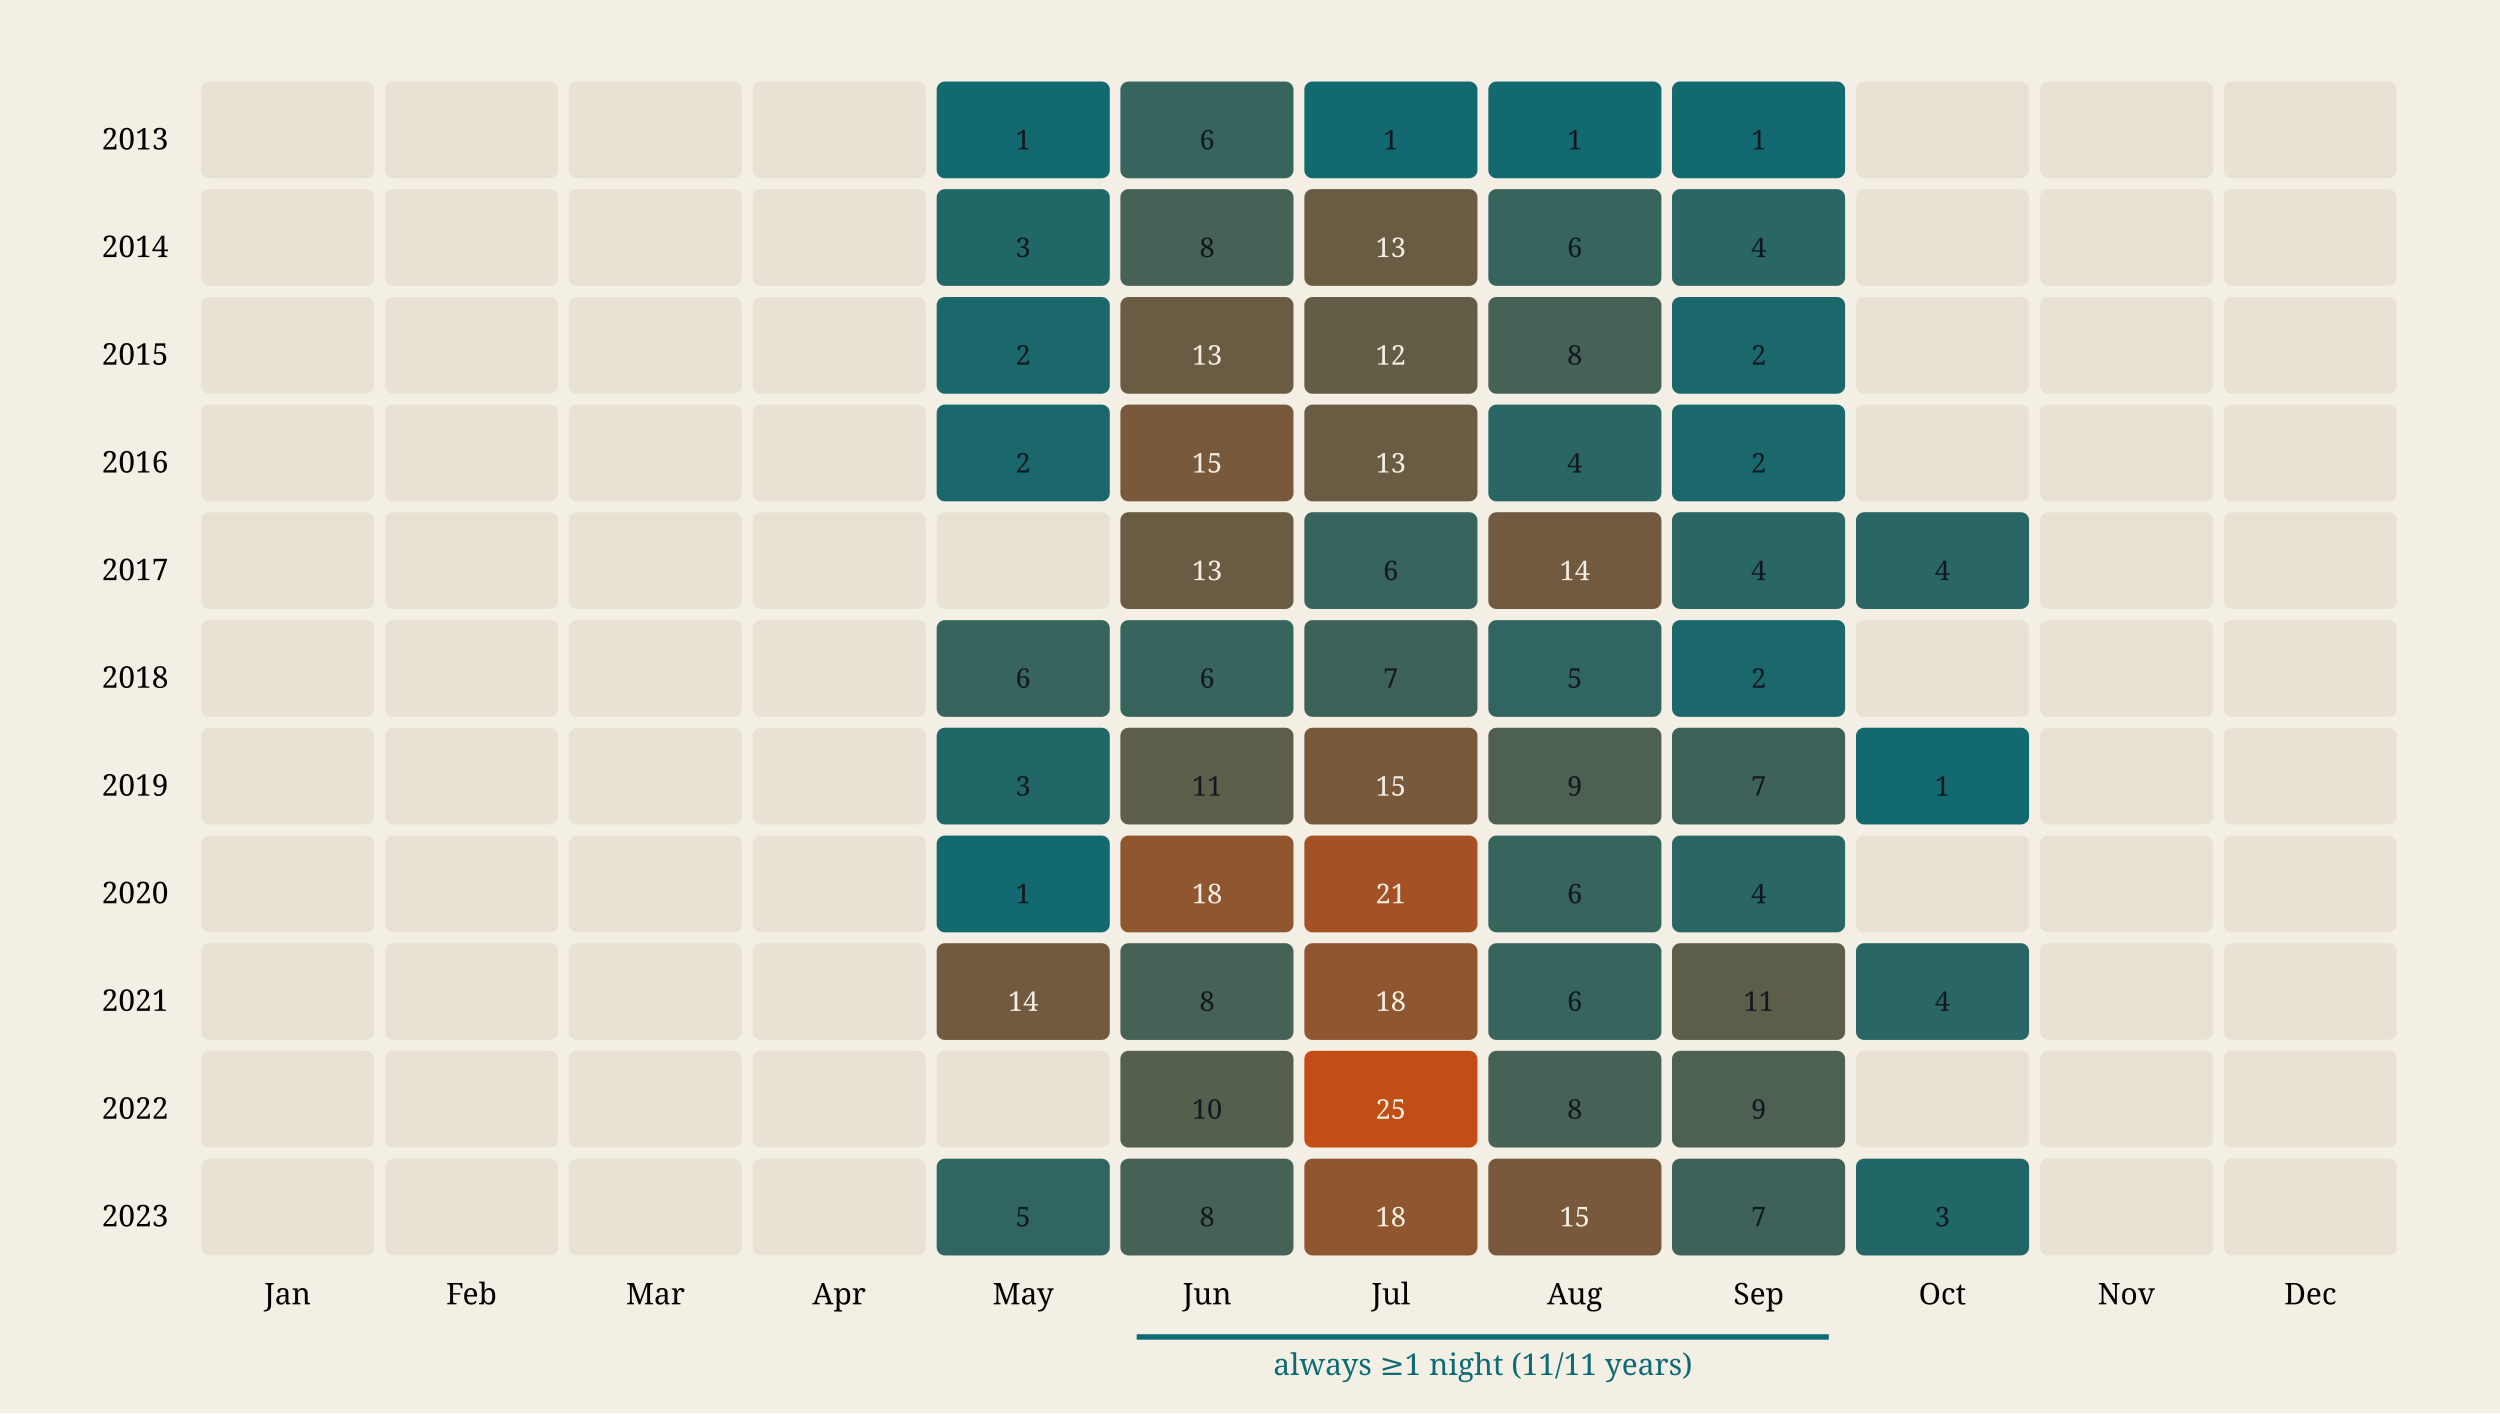
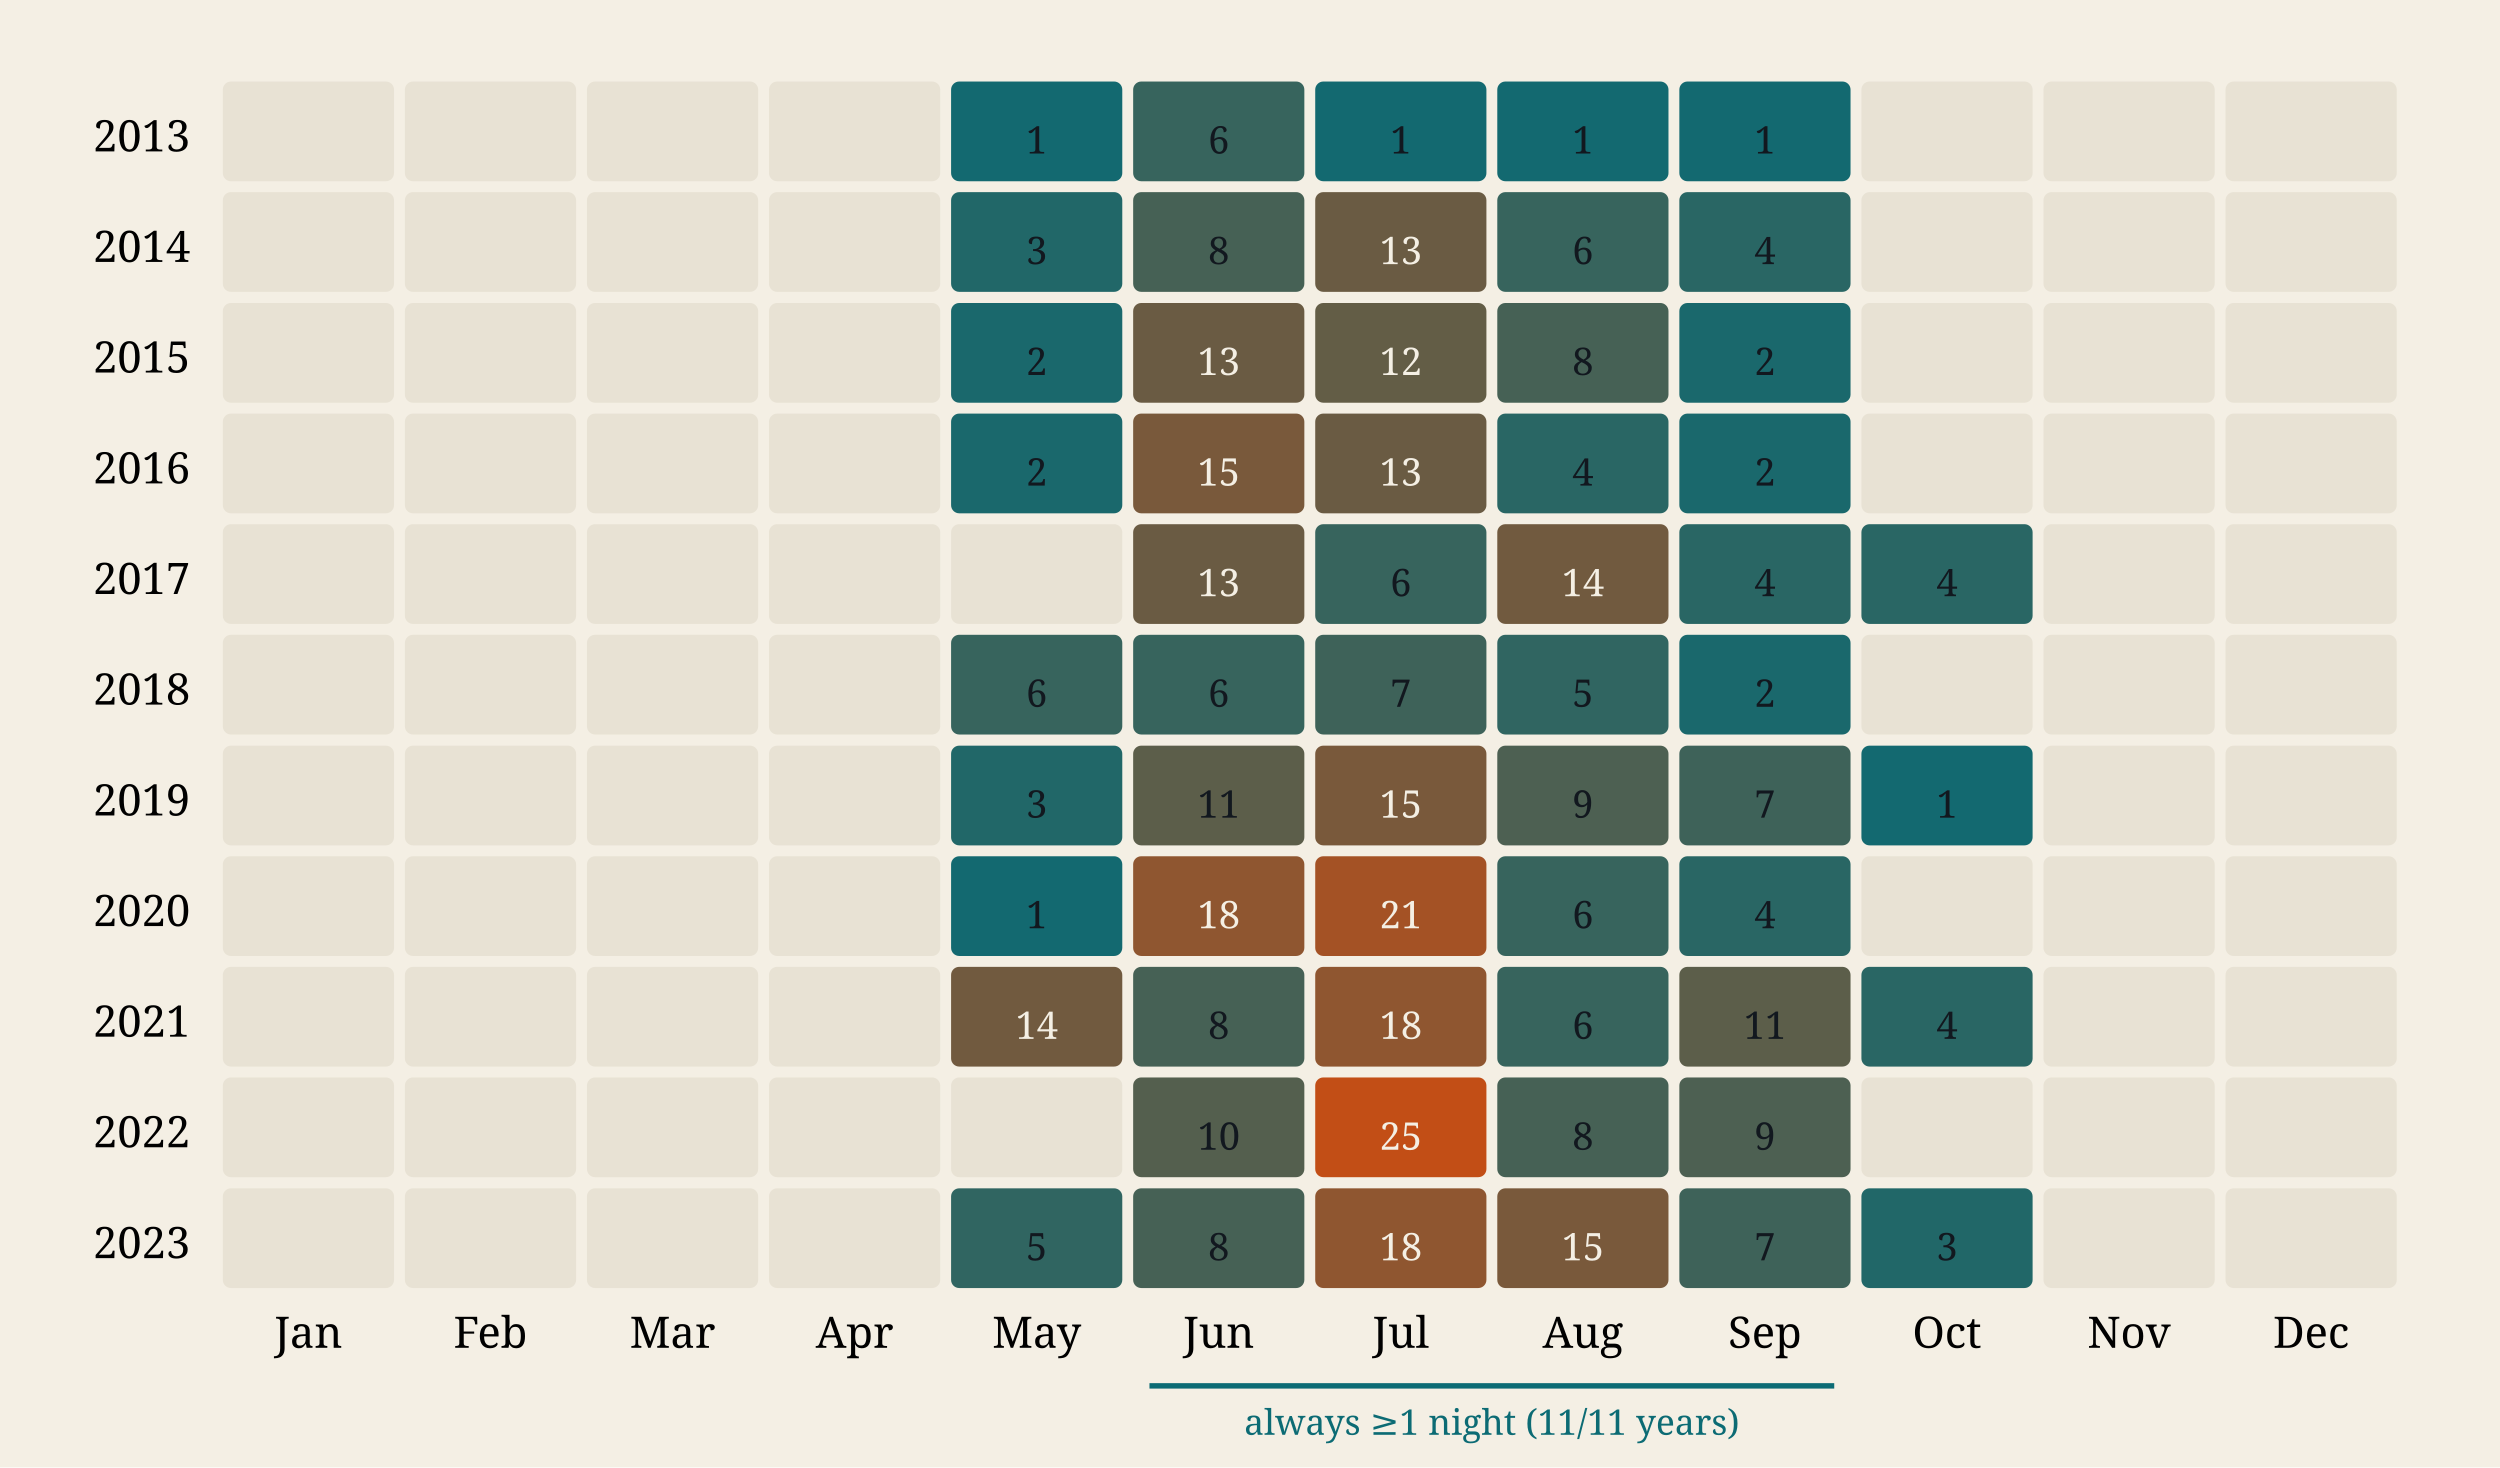
- <svg xmlns="http://www.w3.org/2000/svg" viewBox="0 0 920 520" preserveAspectRatio="xMidYMid meet" font-family="Georgia, serif" role="img">
+ <svg xmlns="http://www.w3.org/2000/svg" viewBox="0 0 920 540" preserveAspectRatio="xMidYMid meet" font-family="Georgia, serif" role="img">
  <rect width="100%" height="100%" fill="#f4efe4" />
-   <text x="62" y="55.0" text-anchor="end" font-size="11">2013</text>
-   <rect x="74.0" y="30.0" width="63.7" height="35.6" rx="3" fill="#e8e2d4" />
-   <rect x="141.7" y="30.0" width="63.7" height="35.6" rx="3" fill="#e8e2d4" />
-   <rect x="209.3" y="30.0" width="63.7" height="35.6" rx="3" fill="#e8e2d4" />
-   <rect x="277.0" y="30.0" width="63.7" height="35.6" rx="3" fill="#e8e2d4" />
-   <rect x="344.7" y="30.0" width="63.7" height="35.6" rx="3" fill="rgb(19,105,112)" />
-   <text x="376.5" y="55.0" text-anchor="middle" font-size="10" fill="#12181f">1</text>
-   <rect x="412.3" y="30.0" width="63.7" height="35.6" rx="3" fill="rgb(55,100,93)" />
-   <text x="444.2" y="55.0" text-anchor="middle" font-size="10" fill="#12181f">6</text>
-   <rect x="480.0" y="30.0" width="63.7" height="35.6" rx="3" fill="rgb(19,105,112)" />
-   <text x="511.8" y="55.0" text-anchor="middle" font-size="10" fill="#12181f">1</text>
-   <rect x="547.7" y="30.0" width="63.7" height="35.6" rx="3" fill="rgb(19,105,112)" />
-   <text x="579.5" y="55.0" text-anchor="middle" font-size="10" fill="#12181f">1</text>
-   <rect x="615.3" y="30.0" width="63.7" height="35.6" rx="3" fill="rgb(19,105,112)" />
-   <text x="647.2" y="55.0" text-anchor="middle" font-size="10" fill="#12181f">1</text>
-   <rect x="683.0" y="30.0" width="63.7" height="35.6" rx="3" fill="#e8e2d4" />
-   <rect x="750.7" y="30.0" width="63.7" height="35.6" rx="3" fill="#e8e2d4" />
-   <rect x="818.3" y="30.0" width="63.7" height="35.6" rx="3" fill="#e8e2d4" />
-   <text x="62" y="94.6" text-anchor="end" font-size="11">2014</text>
-   <rect x="74.0" y="69.6" width="63.7" height="35.6" rx="3" fill="#e8e2d4" />
-   <rect x="141.7" y="69.6" width="63.7" height="35.6" rx="3" fill="#e8e2d4" />
-   <rect x="209.3" y="69.6" width="63.7" height="35.6" rx="3" fill="#e8e2d4" />
-   <rect x="277.0" y="69.6" width="63.7" height="35.6" rx="3" fill="#e8e2d4" />
-   <rect x="344.7" y="69.6" width="63.7" height="35.6" rx="3" fill="rgb(33,103,104)" />
-   <text x="376.5" y="94.6" text-anchor="middle" font-size="10" fill="#12181f">3</text>
-   <rect x="412.3" y="69.6" width="63.7" height="35.6" rx="3" fill="rgb(70,97,85)" />
-   <text x="444.2" y="94.6" text-anchor="middle" font-size="10" fill="#12181f">8</text>
-   <rect x="480.0" y="69.6" width="63.7" height="35.6" rx="3" fill="rgb(106,91,67)" />
-   <text x="511.8" y="94.6" text-anchor="middle" font-size="10" fill="#f4efe4">13</text>
-   <rect x="547.7" y="69.6" width="63.7" height="35.6" rx="3" fill="rgb(55,100,93)" />
-   <text x="579.5" y="94.6" text-anchor="middle" font-size="10" fill="#12181f">6</text>
-   <rect x="615.3" y="69.6" width="63.7" height="35.6" rx="3" fill="rgb(41,102,100)" />
-   <text x="647.2" y="94.6" text-anchor="middle" font-size="10" fill="#12181f">4</text>
-   <rect x="683.0" y="69.6" width="63.7" height="35.6" rx="3" fill="#e8e2d4" />
-   <rect x="750.7" y="69.6" width="63.7" height="35.6" rx="3" fill="#e8e2d4" />
-   <rect x="818.3" y="69.6" width="63.7" height="35.6" rx="3" fill="#e8e2d4" />
-   <text x="62" y="134.2" text-anchor="end" font-size="11">2015</text>
-   <rect x="74.0" y="109.3" width="63.7" height="35.6" rx="3" fill="#e8e2d4" />
-   <rect x="141.7" y="109.3" width="63.7" height="35.6" rx="3" fill="#e8e2d4" />
-   <rect x="209.3" y="109.3" width="63.7" height="35.6" rx="3" fill="#e8e2d4" />
-   <rect x="277.0" y="109.3" width="63.7" height="35.6" rx="3" fill="#e8e2d4" />
-   <rect x="344.7" y="109.3" width="63.7" height="35.6" rx="3" fill="rgb(26,104,108)" />
-   <text x="376.5" y="134.2" text-anchor="middle" font-size="10" fill="#12181f">2</text>
-   <rect x="412.3" y="109.3" width="63.7" height="35.6" rx="3" fill="rgb(106,91,67)" />
-   <text x="444.2" y="134.2" text-anchor="middle" font-size="10" fill="#f4efe4">13</text>
-   <rect x="480.0" y="109.3" width="63.7" height="35.6" rx="3" fill="rgb(99,93,70)" />
-   <text x="511.8" y="134.2" text-anchor="middle" font-size="10" fill="#f4efe4">12</text>
-   <rect x="547.7" y="109.3" width="63.7" height="35.6" rx="3" fill="rgb(70,97,85)" />
-   <text x="579.5" y="134.2" text-anchor="middle" font-size="10" fill="#12181f">8</text>
-   <rect x="615.3" y="109.3" width="63.7" height="35.6" rx="3" fill="rgb(26,104,108)" />
-   <text x="647.2" y="134.2" text-anchor="middle" font-size="10" fill="#12181f">2</text>
-   <rect x="683.0" y="109.3" width="63.7" height="35.6" rx="3" fill="#e8e2d4" />
-   <rect x="750.7" y="109.3" width="63.7" height="35.6" rx="3" fill="#e8e2d4" />
-   <rect x="818.3" y="109.3" width="63.7" height="35.6" rx="3" fill="#e8e2d4" />
-   <text x="62" y="173.9" text-anchor="end" font-size="11">2016</text>
-   <rect x="74.0" y="148.9" width="63.7" height="35.6" rx="3" fill="#e8e2d4" />
-   <rect x="141.7" y="148.9" width="63.7" height="35.6" rx="3" fill="#e8e2d4" />
-   <rect x="209.3" y="148.9" width="63.7" height="35.6" rx="3" fill="#e8e2d4" />
-   <rect x="277.0" y="148.9" width="63.7" height="35.6" rx="3" fill="#e8e2d4" />
-   <rect x="344.7" y="148.9" width="63.7" height="35.6" rx="3" fill="rgb(26,104,108)" />
-   <text x="376.5" y="173.9" text-anchor="middle" font-size="10" fill="#12181f">2</text>
-   <rect x="412.3" y="148.9" width="63.7" height="35.6" rx="3" fill="rgb(121,89,59)" />
-   <text x="444.2" y="173.9" text-anchor="middle" font-size="10" fill="#f4efe4">15</text>
-   <rect x="480.0" y="148.9" width="63.7" height="35.6" rx="3" fill="rgb(106,91,67)" />
-   <text x="511.8" y="173.9" text-anchor="middle" font-size="10" fill="#f4efe4">13</text>
-   <rect x="547.7" y="148.9" width="63.7" height="35.6" rx="3" fill="rgb(41,102,100)" />
-   <text x="579.5" y="173.9" text-anchor="middle" font-size="10" fill="#12181f">4</text>
-   <rect x="615.3" y="148.9" width="63.7" height="35.6" rx="3" fill="rgb(26,104,108)" />
-   <text x="647.2" y="173.9" text-anchor="middle" font-size="10" fill="#12181f">2</text>
-   <rect x="683.0" y="148.9" width="63.7" height="35.6" rx="3" fill="#e8e2d4" />
-   <rect x="750.7" y="148.9" width="63.7" height="35.6" rx="3" fill="#e8e2d4" />
-   <rect x="818.3" y="148.9" width="63.7" height="35.6" rx="3" fill="#e8e2d4" />
-   <text x="62" y="213.5" text-anchor="end" font-size="11">2017</text>
-   <rect x="74.0" y="188.5" width="63.7" height="35.6" rx="3" fill="#e8e2d4" />
-   <rect x="141.7" y="188.5" width="63.7" height="35.6" rx="3" fill="#e8e2d4" />
-   <rect x="209.3" y="188.5" width="63.7" height="35.6" rx="3" fill="#e8e2d4" />
-   <rect x="277.0" y="188.5" width="63.7" height="35.6" rx="3" fill="#e8e2d4" />
-   <rect x="344.7" y="188.5" width="63.7" height="35.6" rx="3" fill="#e8e2d4" />
-   <rect x="412.3" y="188.5" width="63.7" height="35.6" rx="3" fill="rgb(106,91,67)" />
-   <text x="444.2" y="213.5" text-anchor="middle" font-size="10" fill="#f4efe4">13</text>
-   <rect x="480.0" y="188.5" width="63.7" height="35.6" rx="3" fill="rgb(55,100,93)" />
-   <text x="511.8" y="213.5" text-anchor="middle" font-size="10" fill="#12181f">6</text>
-   <rect x="547.7" y="188.5" width="63.7" height="35.6" rx="3" fill="rgb(113,90,63)" />
-   <text x="579.5" y="213.5" text-anchor="middle" font-size="10" fill="#f4efe4">14</text>
-   <rect x="615.3" y="188.5" width="63.7" height="35.6" rx="3" fill="rgb(41,102,100)" />
-   <text x="647.2" y="213.5" text-anchor="middle" font-size="10" fill="#12181f">4</text>
-   <rect x="683.0" y="188.5" width="63.7" height="35.6" rx="3" fill="rgb(41,102,100)" />
-   <text x="714.8" y="213.5" text-anchor="middle" font-size="10" fill="#12181f">4</text>
-   <rect x="750.7" y="188.5" width="63.7" height="35.6" rx="3" fill="#e8e2d4" />
-   <rect x="818.3" y="188.5" width="63.7" height="35.6" rx="3" fill="#e8e2d4" />
-   <text x="62" y="253.1" text-anchor="end" font-size="11">2018</text>
-   <rect x="74.0" y="228.2" width="63.7" height="35.6" rx="3" fill="#e8e2d4" />
-   <rect x="141.7" y="228.2" width="63.7" height="35.6" rx="3" fill="#e8e2d4" />
-   <rect x="209.3" y="228.2" width="63.7" height="35.6" rx="3" fill="#e8e2d4" />
-   <rect x="277.0" y="228.2" width="63.7" height="35.6" rx="3" fill="#e8e2d4" />
-   <rect x="344.7" y="228.2" width="63.7" height="35.6" rx="3" fill="rgb(55,100,93)" />
-   <text x="376.5" y="253.1" text-anchor="middle" font-size="10" fill="#12181f">6</text>
-   <rect x="412.3" y="228.2" width="63.7" height="35.6" rx="3" fill="rgb(55,100,93)" />
-   <text x="444.2" y="253.1" text-anchor="middle" font-size="10" fill="#12181f">6</text>
-   <rect x="480.0" y="228.2" width="63.7" height="35.6" rx="3" fill="rgb(62,98,89)" />
-   <text x="511.8" y="253.1" text-anchor="middle" font-size="10" fill="#12181f">7</text>
-   <rect x="547.7" y="228.2" width="63.7" height="35.6" rx="3" fill="rgb(48,101,97)" />
-   <text x="579.5" y="253.1" text-anchor="middle" font-size="10" fill="#12181f">5</text>
-   <rect x="615.3" y="228.2" width="63.7" height="35.6" rx="3" fill="rgb(26,104,108)" />
-   <text x="647.2" y="253.1" text-anchor="middle" font-size="10" fill="#12181f">2</text>
-   <rect x="683.0" y="228.2" width="63.7" height="35.6" rx="3" fill="#e8e2d4" />
-   <rect x="750.7" y="228.2" width="63.7" height="35.6" rx="3" fill="#e8e2d4" />
-   <rect x="818.3" y="228.2" width="63.7" height="35.6" rx="3" fill="#e8e2d4" />
-   <text x="62" y="292.8" text-anchor="end" font-size="11">2019</text>
-   <rect x="74.0" y="267.8" width="63.7" height="35.6" rx="3" fill="#e8e2d4" />
-   <rect x="141.7" y="267.8" width="63.7" height="35.6" rx="3" fill="#e8e2d4" />
-   <rect x="209.3" y="267.8" width="63.7" height="35.6" rx="3" fill="#e8e2d4" />
-   <rect x="277.0" y="267.8" width="63.7" height="35.6" rx="3" fill="#e8e2d4" />
-   <rect x="344.7" y="267.8" width="63.7" height="35.6" rx="3" fill="rgb(33,103,104)" />
-   <text x="376.5" y="292.8" text-anchor="middle" font-size="10" fill="#12181f">3</text>
-   <rect x="412.3" y="267.8" width="63.7" height="35.6" rx="3" fill="rgb(92,94,74)" />
-   <text x="444.2" y="292.8" text-anchor="middle" font-size="10" fill="#12181f">11</text>
-   <rect x="480.0" y="267.8" width="63.7" height="35.6" rx="3" fill="rgb(121,89,59)" />
-   <text x="511.8" y="292.8" text-anchor="middle" font-size="10" fill="#f4efe4">15</text>
-   <rect x="547.7" y="267.8" width="63.7" height="35.6" rx="3" fill="rgb(77,96,82)" />
-   <text x="579.5" y="292.8" text-anchor="middle" font-size="10" fill="#12181f">9</text>
-   <rect x="615.3" y="267.8" width="63.7" height="35.6" rx="3" fill="rgb(62,98,89)" />
-   <text x="647.2" y="292.8" text-anchor="middle" font-size="10" fill="#12181f">7</text>
-   <rect x="683.0" y="267.8" width="63.7" height="35.6" rx="3" fill="rgb(19,105,112)" />
-   <text x="714.8" y="292.8" text-anchor="middle" font-size="10" fill="#12181f">1</text>
-   <rect x="750.7" y="267.8" width="63.7" height="35.6" rx="3" fill="#e8e2d4" />
-   <rect x="818.3" y="267.8" width="63.7" height="35.6" rx="3" fill="#e8e2d4" />
-   <text x="62" y="332.4" text-anchor="end" font-size="11">2020</text>
-   <rect x="74.0" y="307.5" width="63.7" height="35.6" rx="3" fill="#e8e2d4" />
-   <rect x="141.7" y="307.5" width="63.7" height="35.6" rx="3" fill="#e8e2d4" />
-   <rect x="209.3" y="307.5" width="63.7" height="35.6" rx="3" fill="#e8e2d4" />
-   <rect x="277.0" y="307.5" width="63.7" height="35.6" rx="3" fill="#e8e2d4" />
-   <rect x="344.7" y="307.5" width="63.7" height="35.6" rx="3" fill="rgb(19,105,112)" />
-   <text x="376.5" y="332.4" text-anchor="middle" font-size="10" fill="#12181f">1</text>
-   <rect x="412.3" y="307.5" width="63.7" height="35.6" rx="3" fill="rgb(143,86,48)" />
-   <text x="444.2" y="332.4" text-anchor="middle" font-size="10" fill="#f4efe4">18</text>
-   <rect x="480.0" y="307.5" width="63.7" height="35.6" rx="3" fill="rgb(164,82,37)" />
-   <text x="511.8" y="332.4" text-anchor="middle" font-size="10" fill="#f4efe4">21</text>
-   <rect x="547.7" y="307.5" width="63.7" height="35.6" rx="3" fill="rgb(55,100,93)" />
-   <text x="579.5" y="332.4" text-anchor="middle" font-size="10" fill="#12181f">6</text>
-   <rect x="615.3" y="307.5" width="63.7" height="35.6" rx="3" fill="rgb(41,102,100)" />
-   <text x="647.2" y="332.4" text-anchor="middle" font-size="10" fill="#12181f">4</text>
-   <rect x="683.0" y="307.5" width="63.7" height="35.6" rx="3" fill="#e8e2d4" />
-   <rect x="750.7" y="307.5" width="63.7" height="35.6" rx="3" fill="#e8e2d4" />
-   <rect x="818.3" y="307.5" width="63.7" height="35.6" rx="3" fill="#e8e2d4" />
-   <text x="62" y="372.0" text-anchor="end" font-size="11">2021</text>
-   <rect x="74.0" y="347.1" width="63.7" height="35.6" rx="3" fill="#e8e2d4" />
-   <rect x="141.7" y="347.1" width="63.7" height="35.6" rx="3" fill="#e8e2d4" />
-   <rect x="209.3" y="347.1" width="63.7" height="35.6" rx="3" fill="#e8e2d4" />
-   <rect x="277.0" y="347.1" width="63.7" height="35.6" rx="3" fill="#e8e2d4" />
-   <rect x="344.7" y="347.1" width="63.7" height="35.6" rx="3" fill="rgb(113,90,63)" />
-   <text x="376.5" y="372.0" text-anchor="middle" font-size="10" fill="#f4efe4">14</text>
-   <rect x="412.3" y="347.1" width="63.7" height="35.6" rx="3" fill="rgb(70,97,85)" />
-   <text x="444.2" y="372.0" text-anchor="middle" font-size="10" fill="#12181f">8</text>
-   <rect x="480.0" y="347.1" width="63.7" height="35.6" rx="3" fill="rgb(143,86,48)" />
-   <text x="511.8" y="372.0" text-anchor="middle" font-size="10" fill="#f4efe4">18</text>
-   <rect x="547.7" y="347.1" width="63.7" height="35.6" rx="3" fill="rgb(55,100,93)" />
-   <text x="579.5" y="372.0" text-anchor="middle" font-size="10" fill="#12181f">6</text>
-   <rect x="615.3" y="347.1" width="63.7" height="35.6" rx="3" fill="rgb(92,94,74)" />
-   <text x="647.2" y="372.0" text-anchor="middle" font-size="10" fill="#12181f">11</text>
-   <rect x="683.0" y="347.1" width="63.7" height="35.6" rx="3" fill="rgb(41,102,100)" />
-   <text x="714.8" y="372.0" text-anchor="middle" font-size="10" fill="#12181f">4</text>
-   <rect x="750.7" y="347.1" width="63.7" height="35.6" rx="3" fill="#e8e2d4" />
-   <rect x="818.3" y="347.1" width="63.7" height="35.6" rx="3" fill="#e8e2d4" />
-   <text x="62" y="411.7" text-anchor="end" font-size="11">2022</text>
-   <rect x="74.0" y="386.7" width="63.7" height="35.6" rx="3" fill="#e8e2d4" />
-   <rect x="141.7" y="386.7" width="63.7" height="35.6" rx="3" fill="#e8e2d4" />
-   <rect x="209.3" y="386.7" width="63.7" height="35.6" rx="3" fill="#e8e2d4" />
-   <rect x="277.0" y="386.7" width="63.7" height="35.6" rx="3" fill="#e8e2d4" />
-   <rect x="344.7" y="386.7" width="63.7" height="35.6" rx="3" fill="#e8e2d4" />
-   <rect x="412.3" y="386.7" width="63.7" height="35.6" rx="3" fill="rgb(84,95,78)" />
-   <text x="444.2" y="411.7" text-anchor="middle" font-size="10" fill="#12181f">10</text>
-   <rect x="480.0" y="386.7" width="63.7" height="35.6" rx="3" fill="rgb(194,78,22)" />
-   <text x="511.8" y="411.7" text-anchor="middle" font-size="10" fill="#f4efe4">25</text>
-   <rect x="547.7" y="386.7" width="63.7" height="35.6" rx="3" fill="rgb(70,97,85)" />
-   <text x="579.5" y="411.7" text-anchor="middle" font-size="10" fill="#12181f">8</text>
-   <rect x="615.3" y="386.7" width="63.7" height="35.6" rx="3" fill="rgb(77,96,82)" />
-   <text x="647.2" y="411.7" text-anchor="middle" font-size="10" fill="#12181f">9</text>
-   <rect x="683.0" y="386.7" width="63.7" height="35.6" rx="3" fill="#e8e2d4" />
-   <rect x="750.7" y="386.7" width="63.7" height="35.6" rx="3" fill="#e8e2d4" />
-   <rect x="818.3" y="386.7" width="63.7" height="35.6" rx="3" fill="#e8e2d4" />
-   <text x="62" y="451.3" text-anchor="end" font-size="11">2023</text>
-   <rect x="74.0" y="426.4" width="63.7" height="35.6" rx="3" fill="#e8e2d4" />
-   <rect x="141.7" y="426.4" width="63.7" height="35.6" rx="3" fill="#e8e2d4" />
-   <rect x="209.3" y="426.4" width="63.7" height="35.6" rx="3" fill="#e8e2d4" />
-   <rect x="277.0" y="426.4" width="63.7" height="35.6" rx="3" fill="#e8e2d4" />
-   <rect x="344.7" y="426.4" width="63.7" height="35.6" rx="3" fill="rgb(48,101,97)" />
-   <text x="376.5" y="451.3" text-anchor="middle" font-size="10" fill="#12181f">5</text>
-   <rect x="412.3" y="426.4" width="63.7" height="35.6" rx="3" fill="rgb(70,97,85)" />
-   <text x="444.2" y="451.3" text-anchor="middle" font-size="10" fill="#12181f">8</text>
-   <rect x="480.0" y="426.4" width="63.7" height="35.6" rx="3" fill="rgb(143,86,48)" />
-   <text x="511.8" y="451.3" text-anchor="middle" font-size="10" fill="#f4efe4">18</text>
-   <rect x="547.7" y="426.4" width="63.7" height="35.6" rx="3" fill="rgb(121,89,59)" />
-   <text x="579.5" y="451.3" text-anchor="middle" font-size="10" fill="#f4efe4">15</text>
-   <rect x="615.3" y="426.4" width="63.7" height="35.6" rx="3" fill="rgb(62,98,89)" />
-   <text x="647.2" y="451.3" text-anchor="middle" font-size="10" fill="#12181f">7</text>
-   <rect x="683.0" y="426.4" width="63.7" height="35.6" rx="3" fill="rgb(33,103,104)" />
-   <text x="714.8" y="451.3" text-anchor="middle" font-size="10" fill="#12181f">3</text>
-   <rect x="750.7" y="426.4" width="63.7" height="35.6" rx="3" fill="#e8e2d4" />
-   <rect x="818.3" y="426.4" width="63.7" height="35.6" rx="3" fill="#e8e2d4" />
-   <text x="105.8" y="480" text-anchor="middle" font-size="11">Jan</text>
-   <text x="173.5" y="480" text-anchor="middle" font-size="11">Feb</text>
-   <text x="241.2" y="480" text-anchor="middle" font-size="11">Mar</text>
-   <text x="308.8" y="480" text-anchor="middle" font-size="11">Apr</text>
-   <text x="376.5" y="480" text-anchor="middle" font-size="11">May</text>
-   <text x="444.2" y="480" text-anchor="middle" font-size="11">Jun</text>
-   <text x="511.8" y="480" text-anchor="middle" font-size="11">Jul</text>
-   <text x="579.5" y="480" text-anchor="middle" font-size="11">Aug</text>
-   <text x="647.2" y="480" text-anchor="middle" font-size="11">Sep</text>
-   <text x="714.8" y="480" text-anchor="middle" font-size="11">Oct</text>
-   <text x="782.5" y="480" text-anchor="middle" font-size="11">Nov</text>
-   <text x="850.2" y="480" text-anchor="middle" font-size="11">Dec</text>
-   <line x1="418.3" y1="492" x2="673.0" y2="492" stroke="#0c6b74" stroke-width="2" />
-   <text x="545.7" y="506" text-anchor="middle" font-size="11" fill="#0c6b74">always ≥1 night (11/11 years)</text>
+   <text x="70" y="55.7" text-anchor="end" font-size="16">2013</text>
+   <rect x="82.0" y="30.0" width="63.0" height="36.7" rx="3" fill="#e8e2d4" />
+   <rect x="149.0" y="30.0" width="63.0" height="36.7" rx="3" fill="#e8e2d4" />
+   <rect x="216.0" y="30.0" width="63.0" height="36.7" rx="3" fill="#e8e2d4" />
+   <rect x="283.0" y="30.0" width="63.0" height="36.7" rx="3" fill="#e8e2d4" />
+   <rect x="350.0" y="30.0" width="63.0" height="36.7" rx="3" fill="rgb(19,105,112)" />
+   <text x="381.5" y="56.5" text-anchor="middle" font-size="14" fill="#12181f">1</text>
+   <rect x="417.0" y="30.0" width="63.0" height="36.7" rx="3" fill="rgb(55,100,93)" />
+   <text x="448.5" y="56.5" text-anchor="middle" font-size="14" fill="#12181f">6</text>
+   <rect x="484.0" y="30.0" width="63.0" height="36.7" rx="3" fill="rgb(19,105,112)" />
+   <text x="515.5" y="56.5" text-anchor="middle" font-size="14" fill="#12181f">1</text>
+   <rect x="551.0" y="30.0" width="63.0" height="36.7" rx="3" fill="rgb(19,105,112)" />
+   <text x="582.5" y="56.5" text-anchor="middle" font-size="14" fill="#12181f">1</text>
+   <rect x="618.0" y="30.0" width="63.0" height="36.7" rx="3" fill="rgb(19,105,112)" />
+   <text x="649.5" y="56.5" text-anchor="middle" font-size="14" fill="#12181f">1</text>
+   <rect x="685.0" y="30.0" width="63.0" height="36.7" rx="3" fill="#e8e2d4" />
+   <rect x="752.0" y="30.0" width="63.0" height="36.7" rx="3" fill="#e8e2d4" />
+   <rect x="819.0" y="30.0" width="63.0" height="36.7" rx="3" fill="#e8e2d4" />
+   <text x="70" y="96.4" text-anchor="end" font-size="16">2014</text>
+   <rect x="82.0" y="70.7" width="63.0" height="36.7" rx="3" fill="#e8e2d4" />
+   <rect x="149.0" y="70.7" width="63.0" height="36.7" rx="3" fill="#e8e2d4" />
+   <rect x="216.0" y="70.7" width="63.0" height="36.7" rx="3" fill="#e8e2d4" />
+   <rect x="283.0" y="70.7" width="63.0" height="36.7" rx="3" fill="#e8e2d4" />
+   <rect x="350.0" y="70.7" width="63.0" height="36.7" rx="3" fill="rgb(33,103,104)" />
+   <text x="381.5" y="97.2" text-anchor="middle" font-size="14" fill="#12181f">3</text>
+   <rect x="417.0" y="70.7" width="63.0" height="36.7" rx="3" fill="rgb(70,97,85)" />
+   <text x="448.5" y="97.2" text-anchor="middle" font-size="14" fill="#12181f">8</text>
+   <rect x="484.0" y="70.7" width="63.0" height="36.7" rx="3" fill="rgb(106,91,67)" />
+   <text x="515.5" y="97.2" text-anchor="middle" font-size="14" fill="#f4efe4">13</text>
+   <rect x="551.0" y="70.7" width="63.0" height="36.7" rx="3" fill="rgb(55,100,93)" />
+   <text x="582.5" y="97.2" text-anchor="middle" font-size="14" fill="#12181f">6</text>
+   <rect x="618.0" y="70.7" width="63.0" height="36.7" rx="3" fill="rgb(41,102,100)" />
+   <text x="649.5" y="97.2" text-anchor="middle" font-size="14" fill="#12181f">4</text>
+   <rect x="685.0" y="70.7" width="63.0" height="36.7" rx="3" fill="#e8e2d4" />
+   <rect x="752.0" y="70.7" width="63.0" height="36.7" rx="3" fill="#e8e2d4" />
+   <rect x="819.0" y="70.7" width="63.0" height="36.7" rx="3" fill="#e8e2d4" />
+   <text x="70" y="137.1" text-anchor="end" font-size="16">2015</text>
+   <rect x="82.0" y="111.5" width="63.0" height="36.7" rx="3" fill="#e8e2d4" />
+   <rect x="149.0" y="111.5" width="63.0" height="36.7" rx="3" fill="#e8e2d4" />
+   <rect x="216.0" y="111.5" width="63.0" height="36.7" rx="3" fill="#e8e2d4" />
+   <rect x="283.0" y="111.5" width="63.0" height="36.7" rx="3" fill="#e8e2d4" />
+   <rect x="350.0" y="111.5" width="63.0" height="36.7" rx="3" fill="rgb(26,104,108)" />
+   <text x="381.5" y="138.0" text-anchor="middle" font-size="14" fill="#12181f">2</text>
+   <rect x="417.0" y="111.5" width="63.0" height="36.7" rx="3" fill="rgb(106,91,67)" />
+   <text x="448.5" y="138.0" text-anchor="middle" font-size="14" fill="#f4efe4">13</text>
+   <rect x="484.0" y="111.5" width="63.0" height="36.7" rx="3" fill="rgb(99,93,70)" />
+   <text x="515.5" y="138.0" text-anchor="middle" font-size="14" fill="#f4efe4">12</text>
+   <rect x="551.0" y="111.5" width="63.0" height="36.7" rx="3" fill="rgb(70,97,85)" />
+   <text x="582.5" y="138.0" text-anchor="middle" font-size="14" fill="#12181f">8</text>
+   <rect x="618.0" y="111.5" width="63.0" height="36.7" rx="3" fill="rgb(26,104,108)" />
+   <text x="649.5" y="138.0" text-anchor="middle" font-size="14" fill="#12181f">2</text>
+   <rect x="685.0" y="111.5" width="63.0" height="36.7" rx="3" fill="#e8e2d4" />
+   <rect x="752.0" y="111.5" width="63.0" height="36.7" rx="3" fill="#e8e2d4" />
+   <rect x="819.0" y="111.5" width="63.0" height="36.7" rx="3" fill="#e8e2d4" />
+   <text x="70" y="177.9" text-anchor="end" font-size="16">2016</text>
+   <rect x="82.0" y="152.2" width="63.0" height="36.7" rx="3" fill="#e8e2d4" />
+   <rect x="149.0" y="152.2" width="63.0" height="36.7" rx="3" fill="#e8e2d4" />
+   <rect x="216.0" y="152.2" width="63.0" height="36.7" rx="3" fill="#e8e2d4" />
+   <rect x="283.0" y="152.2" width="63.0" height="36.7" rx="3" fill="#e8e2d4" />
+   <rect x="350.0" y="152.2" width="63.0" height="36.7" rx="3" fill="rgb(26,104,108)" />
+   <text x="381.5" y="178.7" text-anchor="middle" font-size="14" fill="#12181f">2</text>
+   <rect x="417.0" y="152.2" width="63.0" height="36.7" rx="3" fill="rgb(121,89,59)" />
+   <text x="448.5" y="178.7" text-anchor="middle" font-size="14" fill="#f4efe4">15</text>
+   <rect x="484.0" y="152.2" width="63.0" height="36.7" rx="3" fill="rgb(106,91,67)" />
+   <text x="515.5" y="178.7" text-anchor="middle" font-size="14" fill="#f4efe4">13</text>
+   <rect x="551.0" y="152.2" width="63.0" height="36.7" rx="3" fill="rgb(41,102,100)" />
+   <text x="582.5" y="178.7" text-anchor="middle" font-size="14" fill="#12181f">4</text>
+   <rect x="618.0" y="152.2" width="63.0" height="36.7" rx="3" fill="rgb(26,104,108)" />
+   <text x="649.5" y="178.7" text-anchor="middle" font-size="14" fill="#12181f">2</text>
+   <rect x="685.0" y="152.2" width="63.0" height="36.7" rx="3" fill="#e8e2d4" />
+   <rect x="752.0" y="152.2" width="63.0" height="36.7" rx="3" fill="#e8e2d4" />
+   <rect x="819.0" y="152.2" width="63.0" height="36.7" rx="3" fill="#e8e2d4" />
+   <text x="70" y="218.6" text-anchor="end" font-size="16">2017</text>
+   <rect x="82.0" y="192.9" width="63.0" height="36.7" rx="3" fill="#e8e2d4" />
+   <rect x="149.0" y="192.9" width="63.0" height="36.7" rx="3" fill="#e8e2d4" />
+   <rect x="216.0" y="192.9" width="63.0" height="36.7" rx="3" fill="#e8e2d4" />
+   <rect x="283.0" y="192.9" width="63.0" height="36.7" rx="3" fill="#e8e2d4" />
+   <rect x="350.0" y="192.9" width="63.0" height="36.7" rx="3" fill="#e8e2d4" />
+   <rect x="417.0" y="192.9" width="63.0" height="36.7" rx="3" fill="rgb(106,91,67)" />
+   <text x="448.5" y="219.4" text-anchor="middle" font-size="14" fill="#f4efe4">13</text>
+   <rect x="484.0" y="192.9" width="63.0" height="36.7" rx="3" fill="rgb(55,100,93)" />
+   <text x="515.5" y="219.4" text-anchor="middle" font-size="14" fill="#12181f">6</text>
+   <rect x="551.0" y="192.9" width="63.0" height="36.7" rx="3" fill="rgb(113,90,63)" />
+   <text x="582.5" y="219.4" text-anchor="middle" font-size="14" fill="#f4efe4">14</text>
+   <rect x="618.0" y="192.9" width="63.0" height="36.7" rx="3" fill="rgb(41,102,100)" />
+   <text x="649.5" y="219.4" text-anchor="middle" font-size="14" fill="#12181f">4</text>
+   <rect x="685.0" y="192.9" width="63.0" height="36.7" rx="3" fill="rgb(41,102,100)" />
+   <text x="716.5" y="219.4" text-anchor="middle" font-size="14" fill="#12181f">4</text>
+   <rect x="752.0" y="192.9" width="63.0" height="36.7" rx="3" fill="#e8e2d4" />
+   <rect x="819.0" y="192.9" width="63.0" height="36.7" rx="3" fill="#e8e2d4" />
+   <text x="70" y="259.3" text-anchor="end" font-size="16">2018</text>
+   <rect x="82.0" y="233.6" width="63.0" height="36.7" rx="3" fill="#e8e2d4" />
+   <rect x="149.0" y="233.6" width="63.0" height="36.7" rx="3" fill="#e8e2d4" />
+   <rect x="216.0" y="233.6" width="63.0" height="36.7" rx="3" fill="#e8e2d4" />
+   <rect x="283.0" y="233.6" width="63.0" height="36.7" rx="3" fill="#e8e2d4" />
+   <rect x="350.0" y="233.6" width="63.0" height="36.7" rx="3" fill="rgb(55,100,93)" />
+   <text x="381.5" y="260.1" text-anchor="middle" font-size="14" fill="#12181f">6</text>
+   <rect x="417.0" y="233.6" width="63.0" height="36.7" rx="3" fill="rgb(55,100,93)" />
+   <text x="448.5" y="260.1" text-anchor="middle" font-size="14" fill="#12181f">6</text>
+   <rect x="484.0" y="233.6" width="63.0" height="36.7" rx="3" fill="rgb(62,98,89)" />
+   <text x="515.5" y="260.1" text-anchor="middle" font-size="14" fill="#12181f">7</text>
+   <rect x="551.0" y="233.6" width="63.0" height="36.7" rx="3" fill="rgb(48,101,97)" />
+   <text x="582.5" y="260.1" text-anchor="middle" font-size="14" fill="#12181f">5</text>
+   <rect x="618.0" y="233.6" width="63.0" height="36.7" rx="3" fill="rgb(26,104,108)" />
+   <text x="649.5" y="260.1" text-anchor="middle" font-size="14" fill="#12181f">2</text>
+   <rect x="685.0" y="233.6" width="63.0" height="36.7" rx="3" fill="#e8e2d4" />
+   <rect x="752.0" y="233.6" width="63.0" height="36.7" rx="3" fill="#e8e2d4" />
+   <rect x="819.0" y="233.6" width="63.0" height="36.7" rx="3" fill="#e8e2d4" />
+   <text x="70" y="300.1" text-anchor="end" font-size="16">2019</text>
+   <rect x="82.0" y="274.4" width="63.0" height="36.7" rx="3" fill="#e8e2d4" />
+   <rect x="149.0" y="274.4" width="63.0" height="36.7" rx="3" fill="#e8e2d4" />
+   <rect x="216.0" y="274.4" width="63.0" height="36.7" rx="3" fill="#e8e2d4" />
+   <rect x="283.0" y="274.4" width="63.0" height="36.7" rx="3" fill="#e8e2d4" />
+   <rect x="350.0" y="274.4" width="63.0" height="36.7" rx="3" fill="rgb(33,103,104)" />
+   <text x="381.5" y="300.9" text-anchor="middle" font-size="14" fill="#12181f">3</text>
+   <rect x="417.0" y="274.4" width="63.0" height="36.7" rx="3" fill="rgb(92,94,74)" />
+   <text x="448.5" y="300.9" text-anchor="middle" font-size="14" fill="#12181f">11</text>
+   <rect x="484.0" y="274.4" width="63.0" height="36.7" rx="3" fill="rgb(121,89,59)" />
+   <text x="515.5" y="300.9" text-anchor="middle" font-size="14" fill="#f4efe4">15</text>
+   <rect x="551.0" y="274.4" width="63.0" height="36.7" rx="3" fill="rgb(77,96,82)" />
+   <text x="582.5" y="300.9" text-anchor="middle" font-size="14" fill="#12181f">9</text>
+   <rect x="618.0" y="274.4" width="63.0" height="36.7" rx="3" fill="rgb(62,98,89)" />
+   <text x="649.5" y="300.9" text-anchor="middle" font-size="14" fill="#12181f">7</text>
+   <rect x="685.0" y="274.4" width="63.0" height="36.7" rx="3" fill="rgb(19,105,112)" />
+   <text x="716.5" y="300.9" text-anchor="middle" font-size="14" fill="#12181f">1</text>
+   <rect x="752.0" y="274.4" width="63.0" height="36.7" rx="3" fill="#e8e2d4" />
+   <rect x="819.0" y="274.4" width="63.0" height="36.7" rx="3" fill="#e8e2d4" />
+   <text x="70" y="340.8" text-anchor="end" font-size="16">2020</text>
+   <rect x="82.0" y="315.1" width="63.0" height="36.7" rx="3" fill="#e8e2d4" />
+   <rect x="149.0" y="315.1" width="63.0" height="36.7" rx="3" fill="#e8e2d4" />
+   <rect x="216.0" y="315.1" width="63.0" height="36.7" rx="3" fill="#e8e2d4" />
+   <rect x="283.0" y="315.1" width="63.0" height="36.7" rx="3" fill="#e8e2d4" />
+   <rect x="350.0" y="315.1" width="63.0" height="36.7" rx="3" fill="rgb(19,105,112)" />
+   <text x="381.5" y="341.6" text-anchor="middle" font-size="14" fill="#12181f">1</text>
+   <rect x="417.0" y="315.1" width="63.0" height="36.7" rx="3" fill="rgb(143,86,48)" />
+   <text x="448.5" y="341.6" text-anchor="middle" font-size="14" fill="#f4efe4">18</text>
+   <rect x="484.0" y="315.1" width="63.0" height="36.7" rx="3" fill="rgb(164,82,37)" />
+   <text x="515.5" y="341.6" text-anchor="middle" font-size="14" fill="#f4efe4">21</text>
+   <rect x="551.0" y="315.1" width="63.0" height="36.7" rx="3" fill="rgb(55,100,93)" />
+   <text x="582.5" y="341.6" text-anchor="middle" font-size="14" fill="#12181f">6</text>
+   <rect x="618.0" y="315.1" width="63.0" height="36.7" rx="3" fill="rgb(41,102,100)" />
+   <text x="649.5" y="341.6" text-anchor="middle" font-size="14" fill="#12181f">4</text>
+   <rect x="685.0" y="315.1" width="63.0" height="36.7" rx="3" fill="#e8e2d4" />
+   <rect x="752.0" y="315.1" width="63.0" height="36.7" rx="3" fill="#e8e2d4" />
+   <rect x="819.0" y="315.1" width="63.0" height="36.7" rx="3" fill="#e8e2d4" />
+   <text x="70" y="381.5" text-anchor="end" font-size="16">2021</text>
+   <rect x="82.0" y="355.8" width="63.0" height="36.7" rx="3" fill="#e8e2d4" />
+   <rect x="149.0" y="355.8" width="63.0" height="36.7" rx="3" fill="#e8e2d4" />
+   <rect x="216.0" y="355.8" width="63.0" height="36.7" rx="3" fill="#e8e2d4" />
+   <rect x="283.0" y="355.8" width="63.0" height="36.7" rx="3" fill="#e8e2d4" />
+   <rect x="350.0" y="355.8" width="63.0" height="36.7" rx="3" fill="rgb(113,90,63)" />
+   <text x="381.5" y="382.3" text-anchor="middle" font-size="14" fill="#f4efe4">14</text>
+   <rect x="417.0" y="355.8" width="63.0" height="36.7" rx="3" fill="rgb(70,97,85)" />
+   <text x="448.5" y="382.3" text-anchor="middle" font-size="14" fill="#12181f">8</text>
+   <rect x="484.0" y="355.8" width="63.0" height="36.7" rx="3" fill="rgb(143,86,48)" />
+   <text x="515.5" y="382.3" text-anchor="middle" font-size="14" fill="#f4efe4">18</text>
+   <rect x="551.0" y="355.8" width="63.0" height="36.7" rx="3" fill="rgb(55,100,93)" />
+   <text x="582.5" y="382.3" text-anchor="middle" font-size="14" fill="#12181f">6</text>
+   <rect x="618.0" y="355.8" width="63.0" height="36.7" rx="3" fill="rgb(92,94,74)" />
+   <text x="649.5" y="382.3" text-anchor="middle" font-size="14" fill="#12181f">11</text>
+   <rect x="685.0" y="355.8" width="63.0" height="36.7" rx="3" fill="rgb(41,102,100)" />
+   <text x="716.5" y="382.3" text-anchor="middle" font-size="14" fill="#12181f">4</text>
+   <rect x="752.0" y="355.8" width="63.0" height="36.7" rx="3" fill="#e8e2d4" />
+   <rect x="819.0" y="355.8" width="63.0" height="36.7" rx="3" fill="#e8e2d4" />
+   <text x="70" y="422.2" text-anchor="end" font-size="16">2022</text>
+   <rect x="82.0" y="396.5" width="63.0" height="36.7" rx="3" fill="#e8e2d4" />
+   <rect x="149.0" y="396.5" width="63.0" height="36.7" rx="3" fill="#e8e2d4" />
+   <rect x="216.0" y="396.5" width="63.0" height="36.7" rx="3" fill="#e8e2d4" />
+   <rect x="283.0" y="396.5" width="63.0" height="36.7" rx="3" fill="#e8e2d4" />
+   <rect x="350.0" y="396.5" width="63.0" height="36.7" rx="3" fill="#e8e2d4" />
+   <rect x="417.0" y="396.5" width="63.0" height="36.7" rx="3" fill="rgb(84,95,78)" />
+   <text x="448.5" y="423.1" text-anchor="middle" font-size="14" fill="#12181f">10</text>
+   <rect x="484.0" y="396.5" width="63.0" height="36.7" rx="3" fill="rgb(194,78,22)" />
+   <text x="515.5" y="423.1" text-anchor="middle" font-size="14" fill="#f4efe4">25</text>
+   <rect x="551.0" y="396.5" width="63.0" height="36.7" rx="3" fill="rgb(70,97,85)" />
+   <text x="582.5" y="423.1" text-anchor="middle" font-size="14" fill="#12181f">8</text>
+   <rect x="618.0" y="396.5" width="63.0" height="36.7" rx="3" fill="rgb(77,96,82)" />
+   <text x="649.5" y="423.1" text-anchor="middle" font-size="14" fill="#12181f">9</text>
+   <rect x="685.0" y="396.5" width="63.0" height="36.7" rx="3" fill="#e8e2d4" />
+   <rect x="752.0" y="396.5" width="63.0" height="36.7" rx="3" fill="#e8e2d4" />
+   <rect x="819.0" y="396.5" width="63.0" height="36.7" rx="3" fill="#e8e2d4" />
+   <text x="70" y="463.0" text-anchor="end" font-size="16">2023</text>
+   <rect x="82.0" y="437.3" width="63.0" height="36.7" rx="3" fill="#e8e2d4" />
+   <rect x="149.0" y="437.3" width="63.0" height="36.7" rx="3" fill="#e8e2d4" />
+   <rect x="216.0" y="437.3" width="63.0" height="36.7" rx="3" fill="#e8e2d4" />
+   <rect x="283.0" y="437.3" width="63.0" height="36.7" rx="3" fill="#e8e2d4" />
+   <rect x="350.0" y="437.3" width="63.0" height="36.7" rx="3" fill="rgb(48,101,97)" />
+   <text x="381.5" y="463.8" text-anchor="middle" font-size="14" fill="#12181f">5</text>
+   <rect x="417.0" y="437.3" width="63.0" height="36.7" rx="3" fill="rgb(70,97,85)" />
+   <text x="448.5" y="463.8" text-anchor="middle" font-size="14" fill="#12181f">8</text>
+   <rect x="484.0" y="437.3" width="63.0" height="36.7" rx="3" fill="rgb(143,86,48)" />
+   <text x="515.5" y="463.8" text-anchor="middle" font-size="14" fill="#f4efe4">18</text>
+   <rect x="551.0" y="437.3" width="63.0" height="36.7" rx="3" fill="rgb(121,89,59)" />
+   <text x="582.5" y="463.8" text-anchor="middle" font-size="14" fill="#f4efe4">15</text>
+   <rect x="618.0" y="437.3" width="63.0" height="36.7" rx="3" fill="rgb(62,98,89)" />
+   <text x="649.5" y="463.8" text-anchor="middle" font-size="14" fill="#12181f">7</text>
+   <rect x="685.0" y="437.3" width="63.0" height="36.7" rx="3" fill="rgb(33,103,104)" />
+   <text x="716.5" y="463.8" text-anchor="middle" font-size="14" fill="#12181f">3</text>
+   <rect x="752.0" y="437.3" width="63.0" height="36.7" rx="3" fill="#e8e2d4" />
+   <rect x="819.0" y="437.3" width="63.0" height="36.7" rx="3" fill="#e8e2d4" />
+   <text x="113.5" y="496" text-anchor="middle" font-size="16">Jan</text>
+   <text x="180.5" y="496" text-anchor="middle" font-size="16">Feb</text>
+   <text x="247.5" y="496" text-anchor="middle" font-size="16">Mar</text>
+   <text x="314.5" y="496" text-anchor="middle" font-size="16">Apr</text>
+   <text x="381.5" y="496" text-anchor="middle" font-size="16">May</text>
+   <text x="448.5" y="496" text-anchor="middle" font-size="16">Jun</text>
+   <text x="515.5" y="496" text-anchor="middle" font-size="16">Jul</text>
+   <text x="582.5" y="496" text-anchor="middle" font-size="16">Aug</text>
+   <text x="649.5" y="496" text-anchor="middle" font-size="16">Sep</text>
+   <text x="716.5" y="496" text-anchor="middle" font-size="16">Oct</text>
+   <text x="783.5" y="496" text-anchor="middle" font-size="16">Nov</text>
+   <text x="850.5" y="496" text-anchor="middle" font-size="16">Dec</text>
+   <line x1="423.0" y1="510" x2="675.0" y2="510" stroke="#0c6b74" stroke-width="2" />
+   <text x="549.0" y="528" text-anchor="middle" font-size="13" fill="#0c6b74">always ≥1 night (11/11 years)</text>
</svg>
